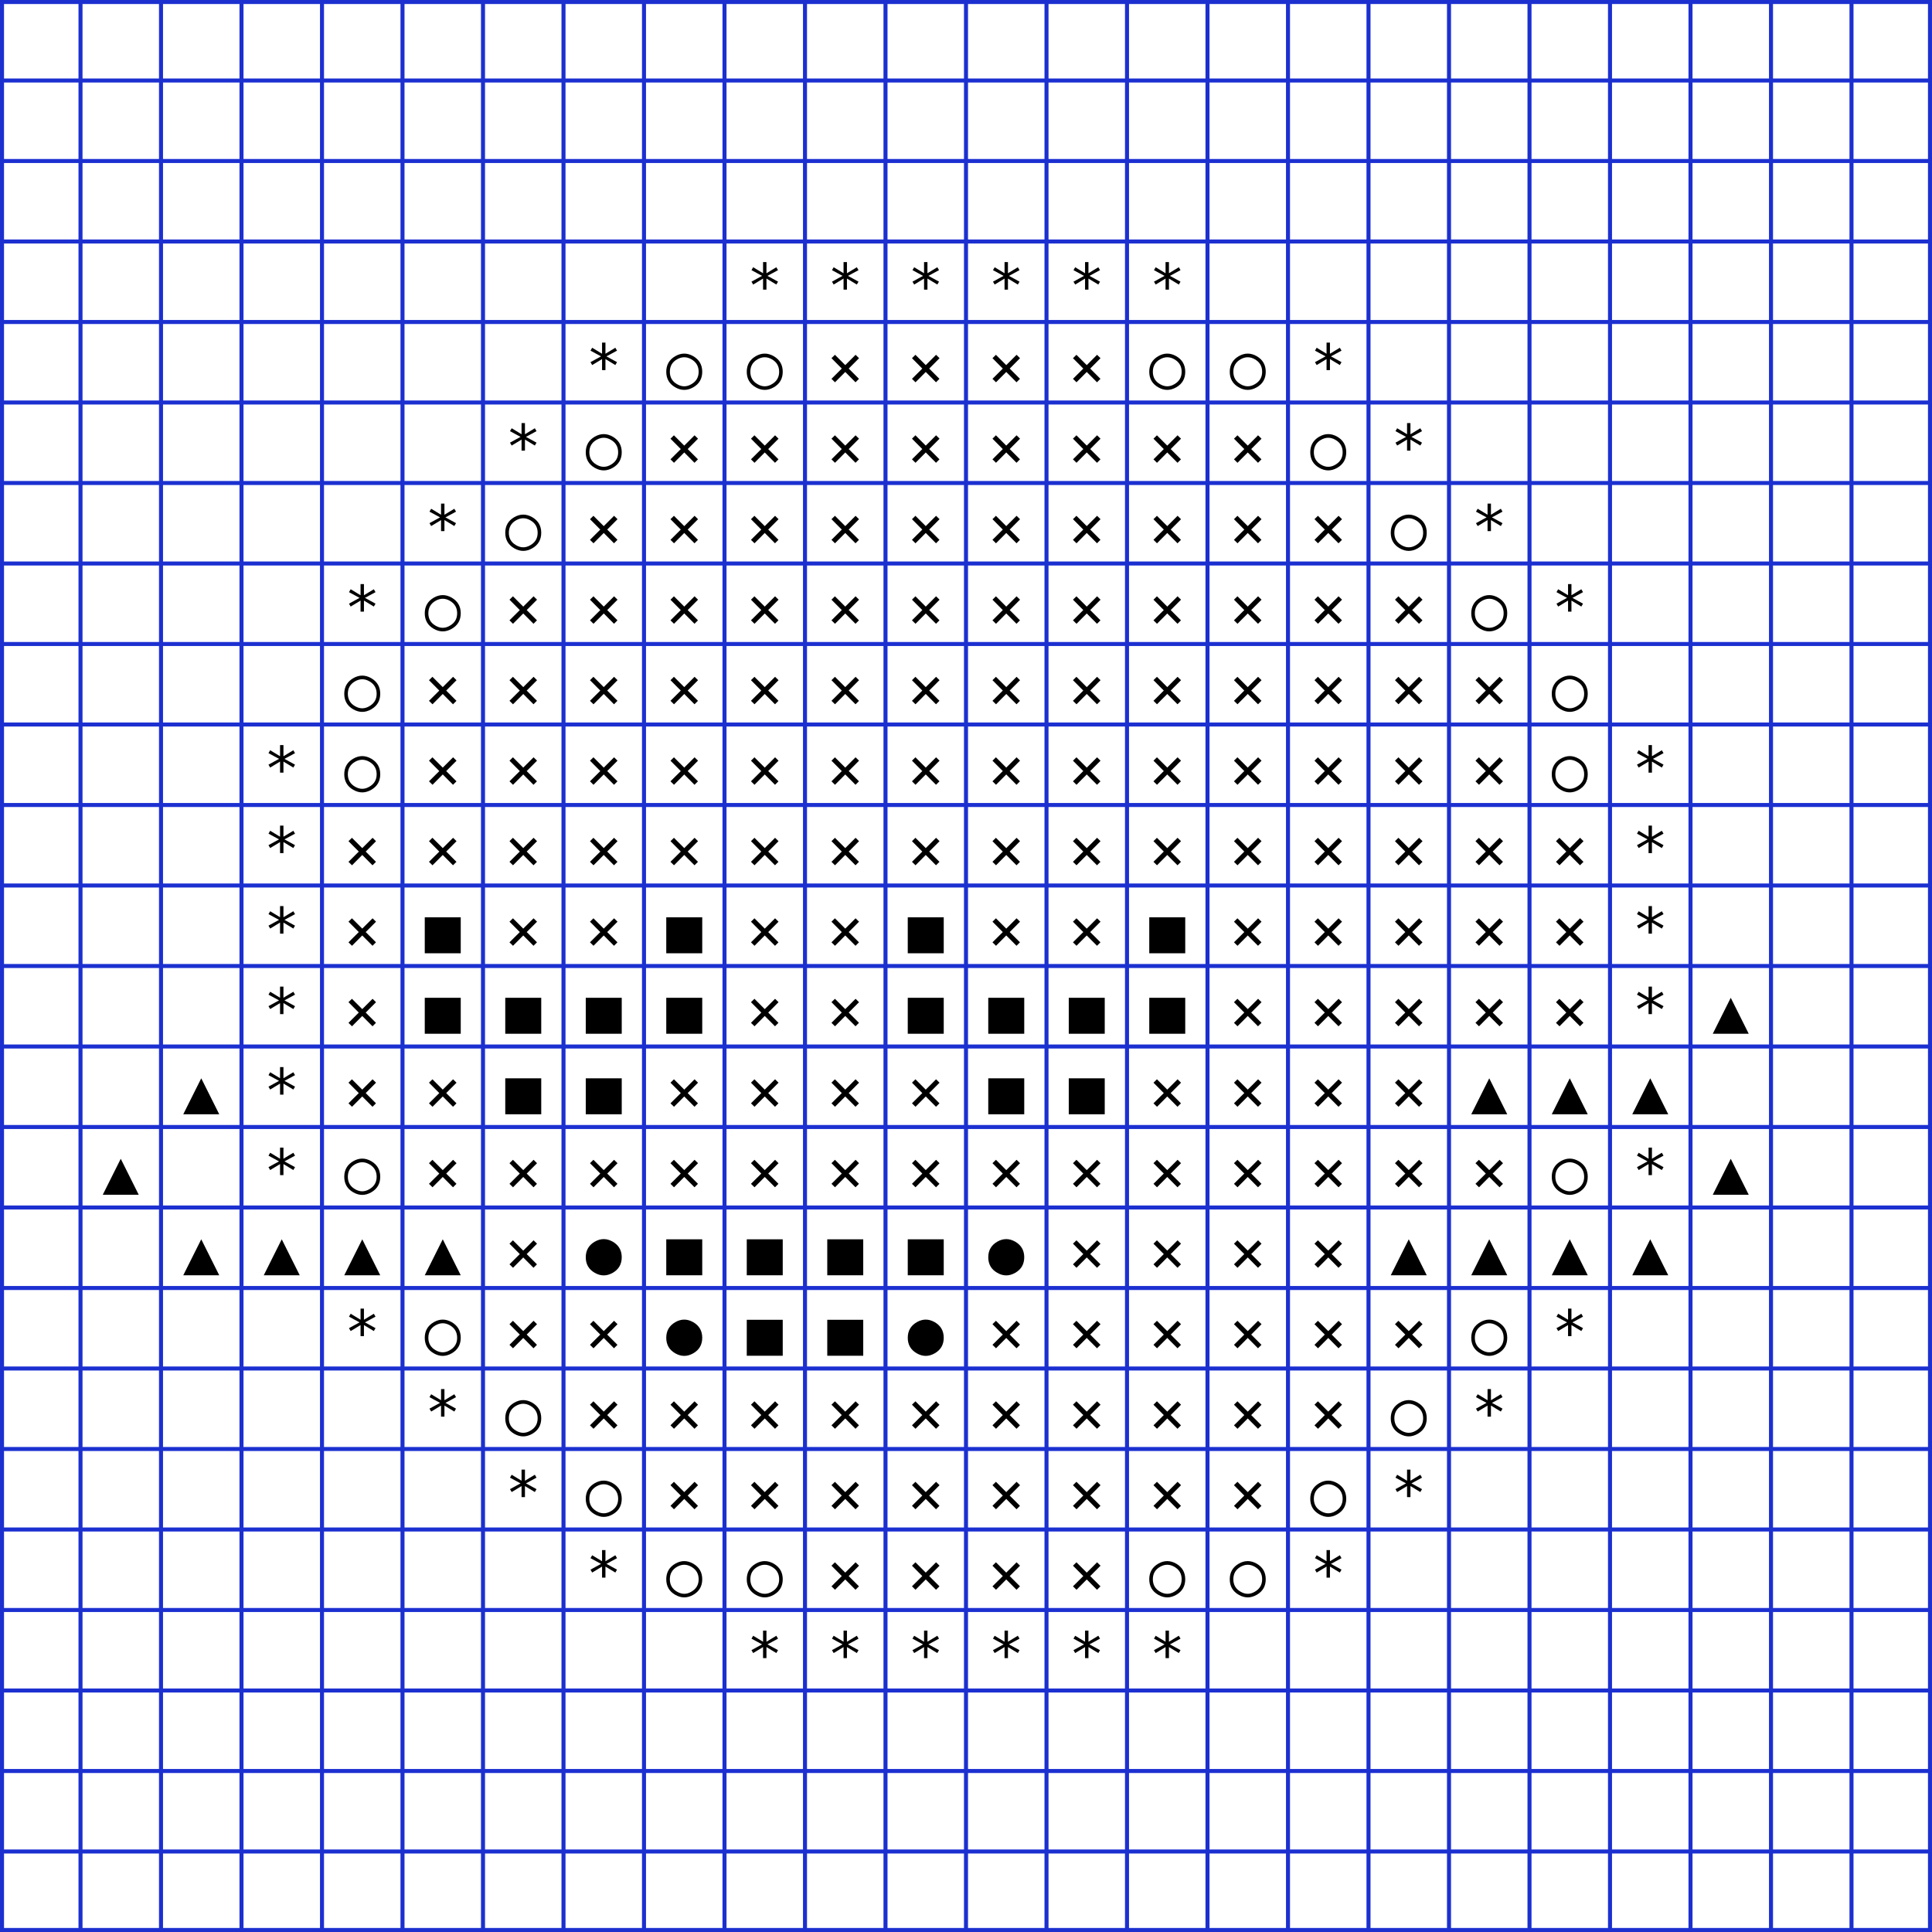
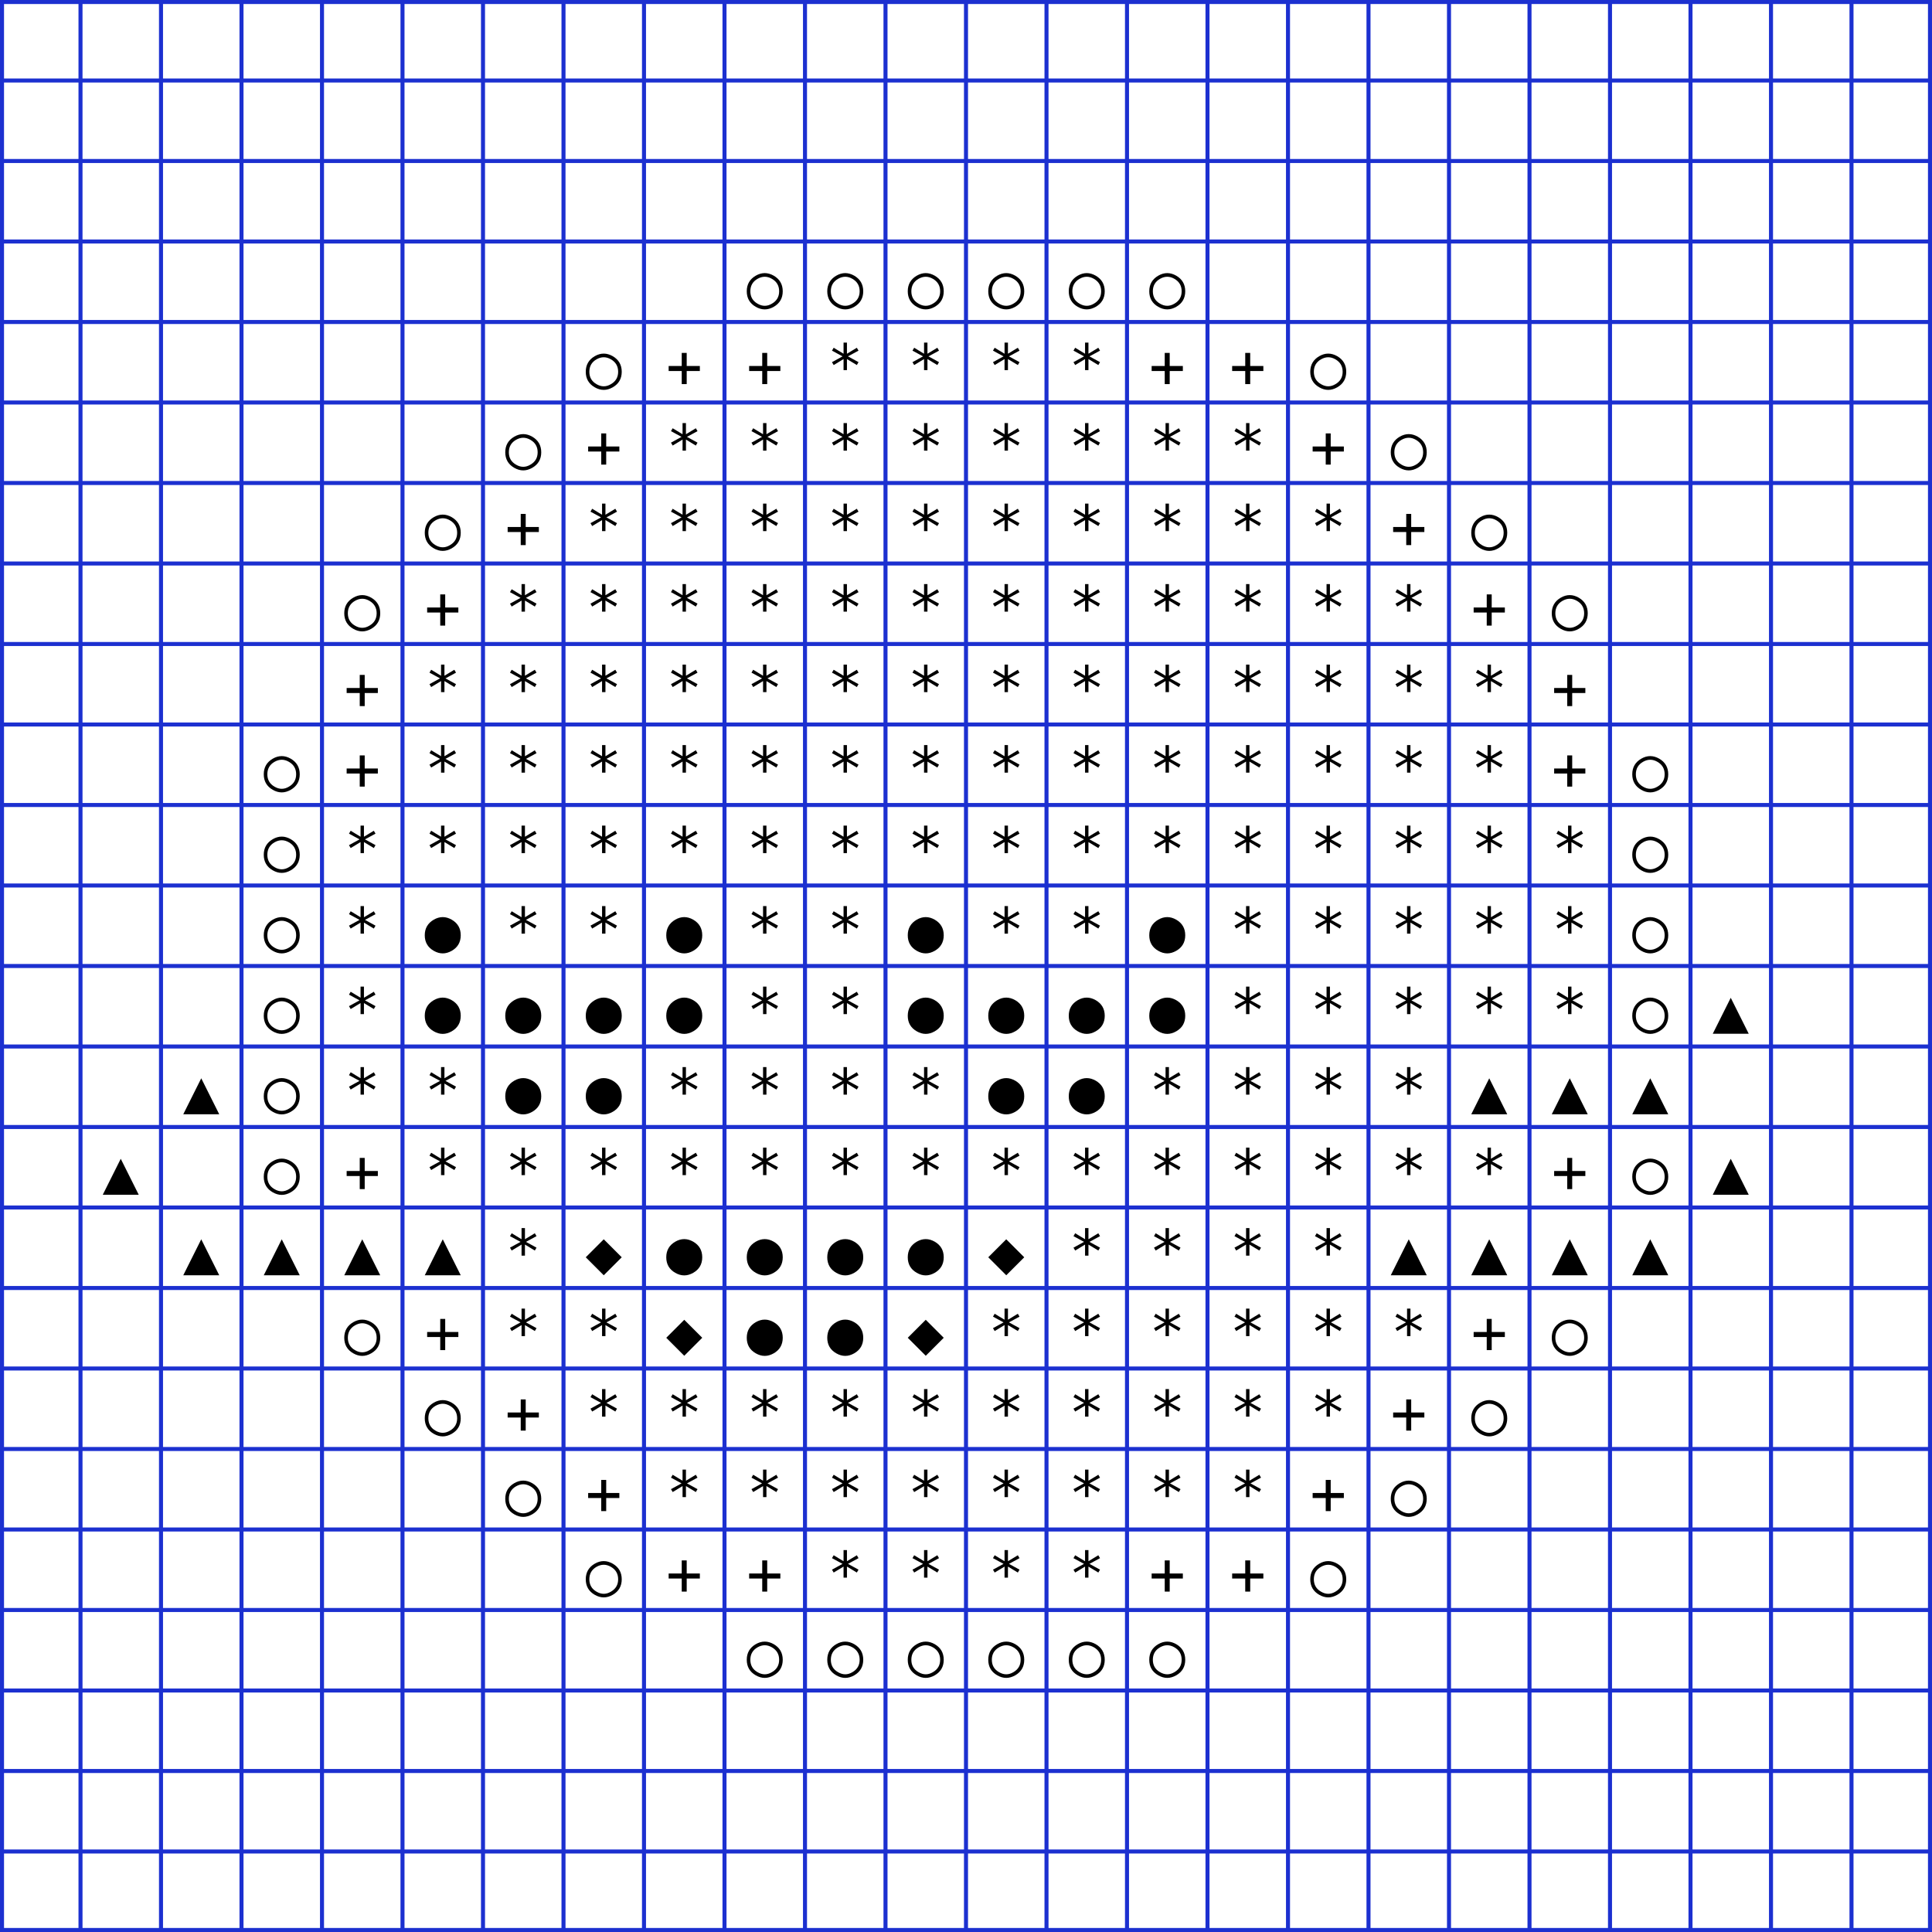
<svg xmlns="http://www.w3.org/2000/svg" width="480" height="480">
  <defs>
    <style>
+       .pixel { shape-rendering: pixelated; }
+       .stitch { fill: currentColor; }
      .symbol { font-family: monospace; font-size: 15px; text-anchor: middle; dominant-baseline: middle; }
    </style>
  </defs>
-   <text x="190" y="72" fill="#000000" class="symbol">*</text>
-   <text x="210" y="72" fill="#000000" class="symbol">*</text>
-   <text x="230" y="72" fill="#000000" class="symbol">*</text>
-   <text x="250" y="72" fill="#000000" class="symbol">*</text>
-   <text x="270" y="72" fill="#000000" class="symbol">*</text>
-   <text x="290" y="72" fill="#000000" class="symbol">*</text>
-   <text x="150" y="92" fill="#000000" class="symbol">*</text>
-   <text x="170" y="92" fill="#000000" class="symbol">○</text>
-   <text x="190" y="92" fill="#000000" class="symbol">○</text>
-   <text x="210" y="92" fill="#000000" class="symbol">×</text>
-   <text x="230" y="92" fill="#000000" class="symbol">×</text>
-   <text x="250" y="92" fill="#000000" class="symbol">×</text>
-   <text x="270" y="92" fill="#000000" class="symbol">×</text>
-   <text x="290" y="92" fill="#000000" class="symbol">○</text>
-   <text x="310" y="92" fill="#000000" class="symbol">○</text>
-   <text x="330" y="92" fill="#000000" class="symbol">*</text>
-   <text x="130" y="112" fill="#000000" class="symbol">*</text>
-   <text x="150" y="112" fill="#000000" class="symbol">○</text>
-   <text x="170" y="112" fill="#000000" class="symbol">×</text>
-   <text x="190" y="112" fill="#000000" class="symbol">×</text>
-   <text x="210" y="112" fill="#000000" class="symbol">×</text>
-   <text x="230" y="112" fill="#000000" class="symbol">×</text>
-   <text x="250" y="112" fill="#000000" class="symbol">×</text>
-   <text x="270" y="112" fill="#000000" class="symbol">×</text>
-   <text x="290" y="112" fill="#000000" class="symbol">×</text>
-   <text x="310" y="112" fill="#000000" class="symbol">×</text>
-   <text x="330" y="112" fill="#000000" class="symbol">○</text>
-   <text x="350" y="112" fill="#000000" class="symbol">*</text>
-   <text x="110" y="132" fill="#000000" class="symbol">*</text>
-   <text x="130" y="132" fill="#000000" class="symbol">○</text>
-   <text x="150" y="132" fill="#000000" class="symbol">×</text>
-   <text x="170" y="132" fill="#000000" class="symbol">×</text>
-   <text x="190" y="132" fill="#000000" class="symbol">×</text>
-   <text x="210" y="132" fill="#000000" class="symbol">×</text>
-   <text x="230" y="132" fill="#000000" class="symbol">×</text>
-   <text x="250" y="132" fill="#000000" class="symbol">×</text>
-   <text x="270" y="132" fill="#000000" class="symbol">×</text>
-   <text x="290" y="132" fill="#000000" class="symbol">×</text>
-   <text x="310" y="132" fill="#000000" class="symbol">×</text>
-   <text x="330" y="132" fill="#000000" class="symbol">×</text>
-   <text x="350" y="132" fill="#000000" class="symbol">○</text>
-   <text x="370" y="132" fill="#000000" class="symbol">*</text>
-   <text x="90" y="152" fill="#000000" class="symbol">*</text>
-   <text x="110" y="152" fill="#000000" class="symbol">○</text>
-   <text x="130" y="152" fill="#000000" class="symbol">×</text>
-   <text x="150" y="152" fill="#000000" class="symbol">×</text>
-   <text x="170" y="152" fill="#000000" class="symbol">×</text>
-   <text x="190" y="152" fill="#000000" class="symbol">×</text>
-   <text x="210" y="152" fill="#000000" class="symbol">×</text>
-   <text x="230" y="152" fill="#000000" class="symbol">×</text>
-   <text x="250" y="152" fill="#000000" class="symbol">×</text>
-   <text x="270" y="152" fill="#000000" class="symbol">×</text>
-   <text x="290" y="152" fill="#000000" class="symbol">×</text>
-   <text x="310" y="152" fill="#000000" class="symbol">×</text>
-   <text x="330" y="152" fill="#000000" class="symbol">×</text>
-   <text x="350" y="152" fill="#000000" class="symbol">×</text>
-   <text x="370" y="152" fill="#000000" class="symbol">○</text>
-   <text x="390" y="152" fill="#000000" class="symbol">*</text>
-   <text x="90" y="172" fill="#000000" class="symbol">○</text>
-   <text x="110" y="172" fill="#000000" class="symbol">×</text>
-   <text x="130" y="172" fill="#000000" class="symbol">×</text>
-   <text x="150" y="172" fill="#000000" class="symbol">×</text>
-   <text x="170" y="172" fill="#000000" class="symbol">×</text>
-   <text x="190" y="172" fill="#000000" class="symbol">×</text>
-   <text x="210" y="172" fill="#000000" class="symbol">×</text>
-   <text x="230" y="172" fill="#000000" class="symbol">×</text>
-   <text x="250" y="172" fill="#000000" class="symbol">×</text>
-   <text x="270" y="172" fill="#000000" class="symbol">×</text>
-   <text x="290" y="172" fill="#000000" class="symbol">×</text>
-   <text x="310" y="172" fill="#000000" class="symbol">×</text>
-   <text x="330" y="172" fill="#000000" class="symbol">×</text>
-   <text x="350" y="172" fill="#000000" class="symbol">×</text>
-   <text x="370" y="172" fill="#000000" class="symbol">×</text>
-   <text x="390" y="172" fill="#000000" class="symbol">○</text>
-   <text x="70" y="192" fill="#000000" class="symbol">*</text>
-   <text x="90" y="192" fill="#000000" class="symbol">○</text>
-   <text x="110" y="192" fill="#000000" class="symbol">×</text>
-   <text x="130" y="192" fill="#000000" class="symbol">×</text>
-   <text x="150" y="192" fill="#000000" class="symbol">×</text>
-   <text x="170" y="192" fill="#000000" class="symbol">×</text>
-   <text x="190" y="192" fill="#000000" class="symbol">×</text>
-   <text x="210" y="192" fill="#000000" class="symbol">×</text>
-   <text x="230" y="192" fill="#000000" class="symbol">×</text>
-   <text x="250" y="192" fill="#000000" class="symbol">×</text>
-   <text x="270" y="192" fill="#000000" class="symbol">×</text>
-   <text x="290" y="192" fill="#000000" class="symbol">×</text>
-   <text x="310" y="192" fill="#000000" class="symbol">×</text>
-   <text x="330" y="192" fill="#000000" class="symbol">×</text>
-   <text x="350" y="192" fill="#000000" class="symbol">×</text>
-   <text x="370" y="192" fill="#000000" class="symbol">×</text>
-   <text x="390" y="192" fill="#000000" class="symbol">○</text>
-   <text x="410" y="192" fill="#000000" class="symbol">*</text>
-   <text x="70" y="212" fill="#000000" class="symbol">*</text>
-   <text x="90" y="212" fill="#000000" class="symbol">×</text>
-   <text x="110" y="212" fill="#000000" class="symbol">×</text>
-   <text x="130" y="212" fill="#000000" class="symbol">×</text>
-   <text x="150" y="212" fill="#000000" class="symbol">×</text>
-   <text x="170" y="212" fill="#000000" class="symbol">×</text>
-   <text x="190" y="212" fill="#000000" class="symbol">×</text>
-   <text x="210" y="212" fill="#000000" class="symbol">×</text>
-   <text x="230" y="212" fill="#000000" class="symbol">×</text>
-   <text x="250" y="212" fill="#000000" class="symbol">×</text>
-   <text x="270" y="212" fill="#000000" class="symbol">×</text>
-   <text x="290" y="212" fill="#000000" class="symbol">×</text>
-   <text x="310" y="212" fill="#000000" class="symbol">×</text>
-   <text x="330" y="212" fill="#000000" class="symbol">×</text>
-   <text x="350" y="212" fill="#000000" class="symbol">×</text>
-   <text x="370" y="212" fill="#000000" class="symbol">×</text>
-   <text x="390" y="212" fill="#000000" class="symbol">×</text>
-   <text x="410" y="212" fill="#000000" class="symbol">*</text>
-   <text x="70" y="232" fill="#000000" class="symbol">*</text>
-   <text x="90" y="232" fill="#000000" class="symbol">×</text>
-   <text x="110" y="232" fill="#000000" class="symbol">■</text>
-   <text x="130" y="232" fill="#000000" class="symbol">×</text>
-   <text x="150" y="232" fill="#000000" class="symbol">×</text>
-   <text x="170" y="232" fill="#000000" class="symbol">■</text>
-   <text x="190" y="232" fill="#000000" class="symbol">×</text>
-   <text x="210" y="232" fill="#000000" class="symbol">×</text>
-   <text x="230" y="232" fill="#000000" class="symbol">■</text>
-   <text x="250" y="232" fill="#000000" class="symbol">×</text>
-   <text x="270" y="232" fill="#000000" class="symbol">×</text>
-   <text x="290" y="232" fill="#000000" class="symbol">■</text>
-   <text x="310" y="232" fill="#000000" class="symbol">×</text>
-   <text x="330" y="232" fill="#000000" class="symbol">×</text>
-   <text x="350" y="232" fill="#000000" class="symbol">×</text>
-   <text x="370" y="232" fill="#000000" class="symbol">×</text>
-   <text x="390" y="232" fill="#000000" class="symbol">×</text>
-   <text x="410" y="232" fill="#000000" class="symbol">*</text>
-   <text x="70" y="252" fill="#000000" class="symbol">*</text>
-   <text x="90" y="252" fill="#000000" class="symbol">×</text>
-   <text x="110" y="252" fill="#000000" class="symbol">■</text>
-   <text x="130" y="252" fill="#000000" class="symbol">■</text>
-   <text x="150" y="252" fill="#000000" class="symbol">■</text>
-   <text x="170" y="252" fill="#000000" class="symbol">■</text>
-   <text x="190" y="252" fill="#000000" class="symbol">×</text>
-   <text x="210" y="252" fill="#000000" class="symbol">×</text>
-   <text x="230" y="252" fill="#000000" class="symbol">■</text>
-   <text x="250" y="252" fill="#000000" class="symbol">■</text>
-   <text x="270" y="252" fill="#000000" class="symbol">■</text>
-   <text x="290" y="252" fill="#000000" class="symbol">■</text>
-   <text x="310" y="252" fill="#000000" class="symbol">×</text>
-   <text x="330" y="252" fill="#000000" class="symbol">×</text>
-   <text x="350" y="252" fill="#000000" class="symbol">×</text>
-   <text x="370" y="252" fill="#000000" class="symbol">×</text>
-   <text x="390" y="252" fill="#000000" class="symbol">×</text>
-   <text x="410" y="252" fill="#000000" class="symbol">*</text>
+   <text x="190" y="72" fill="#000000" class="symbol">○</text>
+   <text x="210" y="72" fill="#000000" class="symbol">○</text>
+   <text x="230" y="72" fill="#000000" class="symbol">○</text>
+   <text x="250" y="72" fill="#000000" class="symbol">○</text>
+   <text x="270" y="72" fill="#000000" class="symbol">○</text>
+   <text x="290" y="72" fill="#000000" class="symbol">○</text>
+   <text x="150" y="92" fill="#000000" class="symbol">○</text>
+   <text x="170" y="92" fill="#000000" class="symbol">+</text>
+   <text x="190" y="92" fill="#000000" class="symbol">+</text>
+   <text x="210" y="92" fill="#000000" class="symbol">*</text>
+   <text x="230" y="92" fill="#000000" class="symbol">*</text>
+   <text x="250" y="92" fill="#000000" class="symbol">*</text>
+   <text x="270" y="92" fill="#000000" class="symbol">*</text>
+   <text x="290" y="92" fill="#000000" class="symbol">+</text>
+   <text x="310" y="92" fill="#000000" class="symbol">+</text>
+   <text x="330" y="92" fill="#000000" class="symbol">○</text>
+   <text x="130" y="112" fill="#000000" class="symbol">○</text>
+   <text x="150" y="112" fill="#000000" class="symbol">+</text>
+   <text x="170" y="112" fill="#000000" class="symbol">*</text>
+   <text x="190" y="112" fill="#000000" class="symbol">*</text>
+   <text x="210" y="112" fill="#000000" class="symbol">*</text>
+   <text x="230" y="112" fill="#000000" class="symbol">*</text>
+   <text x="250" y="112" fill="#000000" class="symbol">*</text>
+   <text x="270" y="112" fill="#000000" class="symbol">*</text>
+   <text x="290" y="112" fill="#000000" class="symbol">*</text>
+   <text x="310" y="112" fill="#000000" class="symbol">*</text>
+   <text x="330" y="112" fill="#000000" class="symbol">+</text>
+   <text x="350" y="112" fill="#000000" class="symbol">○</text>
+   <text x="110" y="132" fill="#000000" class="symbol">○</text>
+   <text x="130" y="132" fill="#000000" class="symbol">+</text>
+   <text x="150" y="132" fill="#000000" class="symbol">*</text>
+   <text x="170" y="132" fill="#000000" class="symbol">*</text>
+   <text x="190" y="132" fill="#000000" class="symbol">*</text>
+   <text x="210" y="132" fill="#000000" class="symbol">*</text>
+   <text x="230" y="132" fill="#000000" class="symbol">*</text>
+   <text x="250" y="132" fill="#000000" class="symbol">*</text>
+   <text x="270" y="132" fill="#000000" class="symbol">*</text>
+   <text x="290" y="132" fill="#000000" class="symbol">*</text>
+   <text x="310" y="132" fill="#000000" class="symbol">*</text>
+   <text x="330" y="132" fill="#000000" class="symbol">*</text>
+   <text x="350" y="132" fill="#000000" class="symbol">+</text>
+   <text x="370" y="132" fill="#000000" class="symbol">○</text>
+   <text x="90" y="152" fill="#000000" class="symbol">○</text>
+   <text x="110" y="152" fill="#000000" class="symbol">+</text>
+   <text x="130" y="152" fill="#000000" class="symbol">*</text>
+   <text x="150" y="152" fill="#000000" class="symbol">*</text>
+   <text x="170" y="152" fill="#000000" class="symbol">*</text>
+   <text x="190" y="152" fill="#000000" class="symbol">*</text>
+   <text x="210" y="152" fill="#000000" class="symbol">*</text>
+   <text x="230" y="152" fill="#000000" class="symbol">*</text>
+   <text x="250" y="152" fill="#000000" class="symbol">*</text>
+   <text x="270" y="152" fill="#000000" class="symbol">*</text>
+   <text x="290" y="152" fill="#000000" class="symbol">*</text>
+   <text x="310" y="152" fill="#000000" class="symbol">*</text>
+   <text x="330" y="152" fill="#000000" class="symbol">*</text>
+   <text x="350" y="152" fill="#000000" class="symbol">*</text>
+   <text x="370" y="152" fill="#000000" class="symbol">+</text>
+   <text x="390" y="152" fill="#000000" class="symbol">○</text>
+   <text x="90" y="172" fill="#000000" class="symbol">+</text>
+   <text x="110" y="172" fill="#000000" class="symbol">*</text>
+   <text x="130" y="172" fill="#000000" class="symbol">*</text>
+   <text x="150" y="172" fill="#000000" class="symbol">*</text>
+   <text x="170" y="172" fill="#000000" class="symbol">*</text>
+   <text x="190" y="172" fill="#000000" class="symbol">*</text>
+   <text x="210" y="172" fill="#000000" class="symbol">*</text>
+   <text x="230" y="172" fill="#000000" class="symbol">*</text>
+   <text x="250" y="172" fill="#000000" class="symbol">*</text>
+   <text x="270" y="172" fill="#000000" class="symbol">*</text>
+   <text x="290" y="172" fill="#000000" class="symbol">*</text>
+   <text x="310" y="172" fill="#000000" class="symbol">*</text>
+   <text x="330" y="172" fill="#000000" class="symbol">*</text>
+   <text x="350" y="172" fill="#000000" class="symbol">*</text>
+   <text x="370" y="172" fill="#000000" class="symbol">*</text>
+   <text x="390" y="172" fill="#000000" class="symbol">+</text>
+   <text x="70" y="192" fill="#000000" class="symbol">○</text>
+   <text x="90" y="192" fill="#000000" class="symbol">+</text>
+   <text x="110" y="192" fill="#000000" class="symbol">*</text>
+   <text x="130" y="192" fill="#000000" class="symbol">*</text>
+   <text x="150" y="192" fill="#000000" class="symbol">*</text>
+   <text x="170" y="192" fill="#000000" class="symbol">*</text>
+   <text x="190" y="192" fill="#000000" class="symbol">*</text>
+   <text x="210" y="192" fill="#000000" class="symbol">*</text>
+   <text x="230" y="192" fill="#000000" class="symbol">*</text>
+   <text x="250" y="192" fill="#000000" class="symbol">*</text>
+   <text x="270" y="192" fill="#000000" class="symbol">*</text>
+   <text x="290" y="192" fill="#000000" class="symbol">*</text>
+   <text x="310" y="192" fill="#000000" class="symbol">*</text>
+   <text x="330" y="192" fill="#000000" class="symbol">*</text>
+   <text x="350" y="192" fill="#000000" class="symbol">*</text>
+   <text x="370" y="192" fill="#000000" class="symbol">*</text>
+   <text x="390" y="192" fill="#000000" class="symbol">+</text>
+   <text x="410" y="192" fill="#000000" class="symbol">○</text>
+   <text x="70" y="212" fill="#000000" class="symbol">○</text>
+   <text x="90" y="212" fill="#000000" class="symbol">*</text>
+   <text x="110" y="212" fill="#000000" class="symbol">*</text>
+   <text x="130" y="212" fill="#000000" class="symbol">*</text>
+   <text x="150" y="212" fill="#000000" class="symbol">*</text>
+   <text x="170" y="212" fill="#000000" class="symbol">*</text>
+   <text x="190" y="212" fill="#000000" class="symbol">*</text>
+   <text x="210" y="212" fill="#000000" class="symbol">*</text>
+   <text x="230" y="212" fill="#000000" class="symbol">*</text>
+   <text x="250" y="212" fill="#000000" class="symbol">*</text>
+   <text x="270" y="212" fill="#000000" class="symbol">*</text>
+   <text x="290" y="212" fill="#000000" class="symbol">*</text>
+   <text x="310" y="212" fill="#000000" class="symbol">*</text>
+   <text x="330" y="212" fill="#000000" class="symbol">*</text>
+   <text x="350" y="212" fill="#000000" class="symbol">*</text>
+   <text x="370" y="212" fill="#000000" class="symbol">*</text>
+   <text x="390" y="212" fill="#000000" class="symbol">*</text>
+   <text x="410" y="212" fill="#000000" class="symbol">○</text>
+   <text x="70" y="232" fill="#000000" class="symbol">○</text>
+   <text x="90" y="232" fill="#000000" class="symbol">*</text>
+   <text x="110" y="232" fill="#000000" class="symbol">●</text>
+   <text x="130" y="232" fill="#000000" class="symbol">*</text>
+   <text x="150" y="232" fill="#000000" class="symbol">*</text>
+   <text x="170" y="232" fill="#000000" class="symbol">●</text>
+   <text x="190" y="232" fill="#000000" class="symbol">*</text>
+   <text x="210" y="232" fill="#000000" class="symbol">*</text>
+   <text x="230" y="232" fill="#000000" class="symbol">●</text>
+   <text x="250" y="232" fill="#000000" class="symbol">*</text>
+   <text x="270" y="232" fill="#000000" class="symbol">*</text>
+   <text x="290" y="232" fill="#000000" class="symbol">●</text>
+   <text x="310" y="232" fill="#000000" class="symbol">*</text>
+   <text x="330" y="232" fill="#000000" class="symbol">*</text>
+   <text x="350" y="232" fill="#000000" class="symbol">*</text>
+   <text x="370" y="232" fill="#000000" class="symbol">*</text>
+   <text x="390" y="232" fill="#000000" class="symbol">*</text>
+   <text x="410" y="232" fill="#000000" class="symbol">○</text>
+   <text x="70" y="252" fill="#000000" class="symbol">○</text>
+   <text x="90" y="252" fill="#000000" class="symbol">*</text>
+   <text x="110" y="252" fill="#000000" class="symbol">●</text>
+   <text x="130" y="252" fill="#000000" class="symbol">●</text>
+   <text x="150" y="252" fill="#000000" class="symbol">●</text>
+   <text x="170" y="252" fill="#000000" class="symbol">●</text>
+   <text x="190" y="252" fill="#000000" class="symbol">*</text>
+   <text x="210" y="252" fill="#000000" class="symbol">*</text>
+   <text x="230" y="252" fill="#000000" class="symbol">●</text>
+   <text x="250" y="252" fill="#000000" class="symbol">●</text>
+   <text x="270" y="252" fill="#000000" class="symbol">●</text>
+   <text x="290" y="252" fill="#000000" class="symbol">●</text>
+   <text x="310" y="252" fill="#000000" class="symbol">*</text>
+   <text x="330" y="252" fill="#000000" class="symbol">*</text>
+   <text x="350" y="252" fill="#000000" class="symbol">*</text>
+   <text x="370" y="252" fill="#000000" class="symbol">*</text>
+   <text x="390" y="252" fill="#000000" class="symbol">*</text>
+   <text x="410" y="252" fill="#000000" class="symbol">○</text>
  <text x="430" y="252" fill="#000000" class="symbol">▲</text>
  <text x="50" y="272" fill="#000000" class="symbol">▲</text>
-   <text x="70" y="272" fill="#000000" class="symbol">*</text>
-   <text x="90" y="272" fill="#000000" class="symbol">×</text>
-   <text x="110" y="272" fill="#000000" class="symbol">×</text>
-   <text x="130" y="272" fill="#000000" class="symbol">■</text>
-   <text x="150" y="272" fill="#000000" class="symbol">■</text>
-   <text x="170" y="272" fill="#000000" class="symbol">×</text>
-   <text x="190" y="272" fill="#000000" class="symbol">×</text>
-   <text x="210" y="272" fill="#000000" class="symbol">×</text>
-   <text x="230" y="272" fill="#000000" class="symbol">×</text>
-   <text x="250" y="272" fill="#000000" class="symbol">■</text>
-   <text x="270" y="272" fill="#000000" class="symbol">■</text>
-   <text x="290" y="272" fill="#000000" class="symbol">×</text>
-   <text x="310" y="272" fill="#000000" class="symbol">×</text>
-   <text x="330" y="272" fill="#000000" class="symbol">×</text>
-   <text x="350" y="272" fill="#000000" class="symbol">×</text>
+   <text x="70" y="272" fill="#000000" class="symbol">○</text>
+   <text x="90" y="272" fill="#000000" class="symbol">*</text>
+   <text x="110" y="272" fill="#000000" class="symbol">*</text>
+   <text x="130" y="272" fill="#000000" class="symbol">●</text>
+   <text x="150" y="272" fill="#000000" class="symbol">●</text>
+   <text x="170" y="272" fill="#000000" class="symbol">*</text>
+   <text x="190" y="272" fill="#000000" class="symbol">*</text>
+   <text x="210" y="272" fill="#000000" class="symbol">*</text>
+   <text x="230" y="272" fill="#000000" class="symbol">*</text>
+   <text x="250" y="272" fill="#000000" class="symbol">●</text>
+   <text x="270" y="272" fill="#000000" class="symbol">●</text>
+   <text x="290" y="272" fill="#000000" class="symbol">*</text>
+   <text x="310" y="272" fill="#000000" class="symbol">*</text>
+   <text x="330" y="272" fill="#000000" class="symbol">*</text>
+   <text x="350" y="272" fill="#000000" class="symbol">*</text>
  <text x="370" y="272" fill="#000000" class="symbol">▲</text>
  <text x="390" y="272" fill="#000000" class="symbol">▲</text>
  <text x="410" y="272" fill="#000000" class="symbol">▲</text>
  <text x="30" y="292" fill="#000000" class="symbol">▲</text>
-   <text x="70" y="292" fill="#000000" class="symbol">*</text>
-   <text x="90" y="292" fill="#000000" class="symbol">○</text>
-   <text x="110" y="292" fill="#000000" class="symbol">×</text>
-   <text x="130" y="292" fill="#000000" class="symbol">×</text>
-   <text x="150" y="292" fill="#000000" class="symbol">×</text>
-   <text x="170" y="292" fill="#000000" class="symbol">×</text>
-   <text x="190" y="292" fill="#000000" class="symbol">×</text>
-   <text x="210" y="292" fill="#000000" class="symbol">×</text>
-   <text x="230" y="292" fill="#000000" class="symbol">×</text>
-   <text x="250" y="292" fill="#000000" class="symbol">×</text>
-   <text x="270" y="292" fill="#000000" class="symbol">×</text>
-   <text x="290" y="292" fill="#000000" class="symbol">×</text>
-   <text x="310" y="292" fill="#000000" class="symbol">×</text>
-   <text x="330" y="292" fill="#000000" class="symbol">×</text>
-   <text x="350" y="292" fill="#000000" class="symbol">×</text>
-   <text x="370" y="292" fill="#000000" class="symbol">×</text>
-   <text x="390" y="292" fill="#000000" class="symbol">○</text>
-   <text x="410" y="292" fill="#000000" class="symbol">*</text>
+   <text x="70" y="292" fill="#000000" class="symbol">○</text>
+   <text x="90" y="292" fill="#000000" class="symbol">+</text>
+   <text x="110" y="292" fill="#000000" class="symbol">*</text>
+   <text x="130" y="292" fill="#000000" class="symbol">*</text>
+   <text x="150" y="292" fill="#000000" class="symbol">*</text>
+   <text x="170" y="292" fill="#000000" class="symbol">*</text>
+   <text x="190" y="292" fill="#000000" class="symbol">*</text>
+   <text x="210" y="292" fill="#000000" class="symbol">*</text>
+   <text x="230" y="292" fill="#000000" class="symbol">*</text>
+   <text x="250" y="292" fill="#000000" class="symbol">*</text>
+   <text x="270" y="292" fill="#000000" class="symbol">*</text>
+   <text x="290" y="292" fill="#000000" class="symbol">*</text>
+   <text x="310" y="292" fill="#000000" class="symbol">*</text>
+   <text x="330" y="292" fill="#000000" class="symbol">*</text>
+   <text x="350" y="292" fill="#000000" class="symbol">*</text>
+   <text x="370" y="292" fill="#000000" class="symbol">*</text>
+   <text x="390" y="292" fill="#000000" class="symbol">+</text>
+   <text x="410" y="292" fill="#000000" class="symbol">○</text>
  <text x="430" y="292" fill="#000000" class="symbol">▲</text>
  <text x="50" y="312" fill="#000000" class="symbol">▲</text>
  <text x="70" y="312" fill="#000000" class="symbol">▲</text>
  <text x="90" y="312" fill="#000000" class="symbol">▲</text>
  <text x="110" y="312" fill="#000000" class="symbol">▲</text>
-   <text x="130" y="312" fill="#000000" class="symbol">×</text>
-   <text x="150" y="312" fill="#000000" class="symbol">●</text>
-   <text x="170" y="312" fill="#000000" class="symbol">■</text>
-   <text x="190" y="312" fill="#000000" class="symbol">■</text>
-   <text x="210" y="312" fill="#000000" class="symbol">■</text>
-   <text x="230" y="312" fill="#000000" class="symbol">■</text>
-   <text x="250" y="312" fill="#000000" class="symbol">●</text>
-   <text x="270" y="312" fill="#000000" class="symbol">×</text>
-   <text x="290" y="312" fill="#000000" class="symbol">×</text>
-   <text x="310" y="312" fill="#000000" class="symbol">×</text>
-   <text x="330" y="312" fill="#000000" class="symbol">×</text>
+   <text x="130" y="312" fill="#000000" class="symbol">*</text>
+   <text x="150" y="312" fill="#000000" class="symbol">◆</text>
+   <text x="170" y="312" fill="#000000" class="symbol">●</text>
+   <text x="190" y="312" fill="#000000" class="symbol">●</text>
+   <text x="210" y="312" fill="#000000" class="symbol">●</text>
+   <text x="230" y="312" fill="#000000" class="symbol">●</text>
+   <text x="250" y="312" fill="#000000" class="symbol">◆</text>
+   <text x="270" y="312" fill="#000000" class="symbol">*</text>
+   <text x="290" y="312" fill="#000000" class="symbol">*</text>
+   <text x="310" y="312" fill="#000000" class="symbol">*</text>
+   <text x="330" y="312" fill="#000000" class="symbol">*</text>
  <text x="350" y="312" fill="#000000" class="symbol">▲</text>
  <text x="370" y="312" fill="#000000" class="symbol">▲</text>
  <text x="390" y="312" fill="#000000" class="symbol">▲</text>
  <text x="410" y="312" fill="#000000" class="symbol">▲</text>
-   <text x="90" y="332" fill="#000000" class="symbol">*</text>
-   <text x="110" y="332" fill="#000000" class="symbol">○</text>
-   <text x="130" y="332" fill="#000000" class="symbol">×</text>
-   <text x="150" y="332" fill="#000000" class="symbol">×</text>
-   <text x="170" y="332" fill="#000000" class="symbol">●</text>
-   <text x="190" y="332" fill="#000000" class="symbol">■</text>
-   <text x="210" y="332" fill="#000000" class="symbol">■</text>
-   <text x="230" y="332" fill="#000000" class="symbol">●</text>
-   <text x="250" y="332" fill="#000000" class="symbol">×</text>
-   <text x="270" y="332" fill="#000000" class="symbol">×</text>
-   <text x="290" y="332" fill="#000000" class="symbol">×</text>
-   <text x="310" y="332" fill="#000000" class="symbol">×</text>
-   <text x="330" y="332" fill="#000000" class="symbol">×</text>
-   <text x="350" y="332" fill="#000000" class="symbol">×</text>
-   <text x="370" y="332" fill="#000000" class="symbol">○</text>
-   <text x="390" y="332" fill="#000000" class="symbol">*</text>
-   <text x="110" y="352" fill="#000000" class="symbol">*</text>
-   <text x="130" y="352" fill="#000000" class="symbol">○</text>
-   <text x="150" y="352" fill="#000000" class="symbol">×</text>
-   <text x="170" y="352" fill="#000000" class="symbol">×</text>
-   <text x="190" y="352" fill="#000000" class="symbol">×</text>
-   <text x="210" y="352" fill="#000000" class="symbol">×</text>
-   <text x="230" y="352" fill="#000000" class="symbol">×</text>
-   <text x="250" y="352" fill="#000000" class="symbol">×</text>
-   <text x="270" y="352" fill="#000000" class="symbol">×</text>
-   <text x="290" y="352" fill="#000000" class="symbol">×</text>
-   <text x="310" y="352" fill="#000000" class="symbol">×</text>
-   <text x="330" y="352" fill="#000000" class="symbol">×</text>
-   <text x="350" y="352" fill="#000000" class="symbol">○</text>
-   <text x="370" y="352" fill="#000000" class="symbol">*</text>
-   <text x="130" y="372" fill="#000000" class="symbol">*</text>
-   <text x="150" y="372" fill="#000000" class="symbol">○</text>
-   <text x="170" y="372" fill="#000000" class="symbol">×</text>
-   <text x="190" y="372" fill="#000000" class="symbol">×</text>
-   <text x="210" y="372" fill="#000000" class="symbol">×</text>
-   <text x="230" y="372" fill="#000000" class="symbol">×</text>
-   <text x="250" y="372" fill="#000000" class="symbol">×</text>
-   <text x="270" y="372" fill="#000000" class="symbol">×</text>
-   <text x="290" y="372" fill="#000000" class="symbol">×</text>
-   <text x="310" y="372" fill="#000000" class="symbol">×</text>
-   <text x="330" y="372" fill="#000000" class="symbol">○</text>
-   <text x="350" y="372" fill="#000000" class="symbol">*</text>
-   <text x="150" y="392" fill="#000000" class="symbol">*</text>
-   <text x="170" y="392" fill="#000000" class="symbol">○</text>
-   <text x="190" y="392" fill="#000000" class="symbol">○</text>
-   <text x="210" y="392" fill="#000000" class="symbol">×</text>
-   <text x="230" y="392" fill="#000000" class="symbol">×</text>
-   <text x="250" y="392" fill="#000000" class="symbol">×</text>
-   <text x="270" y="392" fill="#000000" class="symbol">×</text>
-   <text x="290" y="392" fill="#000000" class="symbol">○</text>
-   <text x="310" y="392" fill="#000000" class="symbol">○</text>
-   <text x="330" y="392" fill="#000000" class="symbol">*</text>
-   <text x="190" y="412" fill="#000000" class="symbol">*</text>
-   <text x="210" y="412" fill="#000000" class="symbol">*</text>
-   <text x="230" y="412" fill="#000000" class="symbol">*</text>
-   <text x="250" y="412" fill="#000000" class="symbol">*</text>
-   <text x="270" y="412" fill="#000000" class="symbol">*</text>
-   <text x="290" y="412" fill="#000000" class="symbol">*</text>
+   <text x="90" y="332" fill="#000000" class="symbol">○</text>
+   <text x="110" y="332" fill="#000000" class="symbol">+</text>
+   <text x="130" y="332" fill="#000000" class="symbol">*</text>
+   <text x="150" y="332" fill="#000000" class="symbol">*</text>
+   <text x="170" y="332" fill="#000000" class="symbol">◆</text>
+   <text x="190" y="332" fill="#000000" class="symbol">●</text>
+   <text x="210" y="332" fill="#000000" class="symbol">●</text>
+   <text x="230" y="332" fill="#000000" class="symbol">◆</text>
+   <text x="250" y="332" fill="#000000" class="symbol">*</text>
+   <text x="270" y="332" fill="#000000" class="symbol">*</text>
+   <text x="290" y="332" fill="#000000" class="symbol">*</text>
+   <text x="310" y="332" fill="#000000" class="symbol">*</text>
+   <text x="330" y="332" fill="#000000" class="symbol">*</text>
+   <text x="350" y="332" fill="#000000" class="symbol">*</text>
+   <text x="370" y="332" fill="#000000" class="symbol">+</text>
+   <text x="390" y="332" fill="#000000" class="symbol">○</text>
+   <text x="110" y="352" fill="#000000" class="symbol">○</text>
+   <text x="130" y="352" fill="#000000" class="symbol">+</text>
+   <text x="150" y="352" fill="#000000" class="symbol">*</text>
+   <text x="170" y="352" fill="#000000" class="symbol">*</text>
+   <text x="190" y="352" fill="#000000" class="symbol">*</text>
+   <text x="210" y="352" fill="#000000" class="symbol">*</text>
+   <text x="230" y="352" fill="#000000" class="symbol">*</text>
+   <text x="250" y="352" fill="#000000" class="symbol">*</text>
+   <text x="270" y="352" fill="#000000" class="symbol">*</text>
+   <text x="290" y="352" fill="#000000" class="symbol">*</text>
+   <text x="310" y="352" fill="#000000" class="symbol">*</text>
+   <text x="330" y="352" fill="#000000" class="symbol">*</text>
+   <text x="350" y="352" fill="#000000" class="symbol">+</text>
+   <text x="370" y="352" fill="#000000" class="symbol">○</text>
+   <text x="130" y="372" fill="#000000" class="symbol">○</text>
+   <text x="150" y="372" fill="#000000" class="symbol">+</text>
+   <text x="170" y="372" fill="#000000" class="symbol">*</text>
+   <text x="190" y="372" fill="#000000" class="symbol">*</text>
+   <text x="210" y="372" fill="#000000" class="symbol">*</text>
+   <text x="230" y="372" fill="#000000" class="symbol">*</text>
+   <text x="250" y="372" fill="#000000" class="symbol">*</text>
+   <text x="270" y="372" fill="#000000" class="symbol">*</text>
+   <text x="290" y="372" fill="#000000" class="symbol">*</text>
+   <text x="310" y="372" fill="#000000" class="symbol">*</text>
+   <text x="330" y="372" fill="#000000" class="symbol">+</text>
+   <text x="350" y="372" fill="#000000" class="symbol">○</text>
+   <text x="150" y="392" fill="#000000" class="symbol">○</text>
+   <text x="170" y="392" fill="#000000" class="symbol">+</text>
+   <text x="190" y="392" fill="#000000" class="symbol">+</text>
+   <text x="210" y="392" fill="#000000" class="symbol">*</text>
+   <text x="230" y="392" fill="#000000" class="symbol">*</text>
+   <text x="250" y="392" fill="#000000" class="symbol">*</text>
+   <text x="270" y="392" fill="#000000" class="symbol">*</text>
+   <text x="290" y="392" fill="#000000" class="symbol">+</text>
+   <text x="310" y="392" fill="#000000" class="symbol">+</text>
+   <text x="330" y="392" fill="#000000" class="symbol">○</text>
+   <text x="190" y="412" fill="#000000" class="symbol">○</text>
+   <text x="210" y="412" fill="#000000" class="symbol">○</text>
+   <text x="230" y="412" fill="#000000" class="symbol">○</text>
+   <text x="250" y="412" fill="#000000" class="symbol">○</text>
+   <text x="270" y="412" fill="#000000" class="symbol">○</text>
+   <text x="290" y="412" fill="#000000" class="symbol">○</text>
  <line x1="0" y1="0" x2="0" y2="480" stroke="#1c30d0" stroke-width="2" />
  <line x1="20" y1="0" x2="20" y2="480" stroke="#1c30d0" stroke-width="1" />
  <line x1="40" y1="0" x2="40" y2="480" stroke="#1c30d0" stroke-width="1" />
  <line x1="60" y1="0" x2="60" y2="480" stroke="#1c30d0" stroke-width="1" />
  <line x1="80" y1="0" x2="80" y2="480" stroke="#1c30d0" stroke-width="1" />
  <line x1="100" y1="0" x2="100" y2="480" stroke="#1c30d0" stroke-width="1" />
  <line x1="120" y1="0" x2="120" y2="480" stroke="#1c30d0" stroke-width="1" />
  <line x1="140" y1="0" x2="140" y2="480" stroke="#1c30d0" stroke-width="1" />
  <line x1="160" y1="0" x2="160" y2="480" stroke="#1c30d0" stroke-width="1" />
  <line x1="180" y1="0" x2="180" y2="480" stroke="#1c30d0" stroke-width="1" />
  <line x1="200" y1="0" x2="200" y2="480" stroke="#1c30d0" stroke-width="1" />
  <line x1="220" y1="0" x2="220" y2="480" stroke="#1c30d0" stroke-width="1" />
  <line x1="240" y1="0" x2="240" y2="480" stroke="#1c30d0" stroke-width="1" />
  <line x1="260" y1="0" x2="260" y2="480" stroke="#1c30d0" stroke-width="1" />
  <line x1="280" y1="0" x2="280" y2="480" stroke="#1c30d0" stroke-width="1" />
  <line x1="300" y1="0" x2="300" y2="480" stroke="#1c30d0" stroke-width="1" />
  <line x1="320" y1="0" x2="320" y2="480" stroke="#1c30d0" stroke-width="1" />
  <line x1="340" y1="0" x2="340" y2="480" stroke="#1c30d0" stroke-width="1" />
  <line x1="360" y1="0" x2="360" y2="480" stroke="#1c30d0" stroke-width="1" />
  <line x1="380" y1="0" x2="380" y2="480" stroke="#1c30d0" stroke-width="1" />
  <line x1="400" y1="0" x2="400" y2="480" stroke="#1c30d0" stroke-width="1" />
  <line x1="420" y1="0" x2="420" y2="480" stroke="#1c30d0" stroke-width="1" />
  <line x1="440" y1="0" x2="440" y2="480" stroke="#1c30d0" stroke-width="1" />
  <line x1="460" y1="0" x2="460" y2="480" stroke="#1c30d0" stroke-width="1" />
  <line x1="480" y1="0" x2="480" y2="480" stroke="#1c30d0" stroke-width="2" />
  <line x1="0" y1="0" x2="480" y2="0" stroke="#1c30d0" stroke-width="2" />
  <line x1="0" y1="20" x2="480" y2="20" stroke="#1c30d0" stroke-width="1" />
  <line x1="0" y1="40" x2="480" y2="40" stroke="#1c30d0" stroke-width="1" />
  <line x1="0" y1="60" x2="480" y2="60" stroke="#1c30d0" stroke-width="1" />
  <line x1="0" y1="80" x2="480" y2="80" stroke="#1c30d0" stroke-width="1" />
  <line x1="0" y1="100" x2="480" y2="100" stroke="#1c30d0" stroke-width="1" />
  <line x1="0" y1="120" x2="480" y2="120" stroke="#1c30d0" stroke-width="1" />
  <line x1="0" y1="140" x2="480" y2="140" stroke="#1c30d0" stroke-width="1" />
  <line x1="0" y1="160" x2="480" y2="160" stroke="#1c30d0" stroke-width="1" />
  <line x1="0" y1="180" x2="480" y2="180" stroke="#1c30d0" stroke-width="1" />
  <line x1="0" y1="200" x2="480" y2="200" stroke="#1c30d0" stroke-width="1" />
  <line x1="0" y1="220" x2="480" y2="220" stroke="#1c30d0" stroke-width="1" />
  <line x1="0" y1="240" x2="480" y2="240" stroke="#1c30d0" stroke-width="1" />
  <line x1="0" y1="260" x2="480" y2="260" stroke="#1c30d0" stroke-width="1" />
  <line x1="0" y1="280" x2="480" y2="280" stroke="#1c30d0" stroke-width="1" />
  <line x1="0" y1="300" x2="480" y2="300" stroke="#1c30d0" stroke-width="1" />
  <line x1="0" y1="320" x2="480" y2="320" stroke="#1c30d0" stroke-width="1" />
  <line x1="0" y1="340" x2="480" y2="340" stroke="#1c30d0" stroke-width="1" />
  <line x1="0" y1="360" x2="480" y2="360" stroke="#1c30d0" stroke-width="1" />
  <line x1="0" y1="380" x2="480" y2="380" stroke="#1c30d0" stroke-width="1" />
  <line x1="0" y1="400" x2="480" y2="400" stroke="#1c30d0" stroke-width="1" />
  <line x1="0" y1="420" x2="480" y2="420" stroke="#1c30d0" stroke-width="1" />
  <line x1="0" y1="440" x2="480" y2="440" stroke="#1c30d0" stroke-width="1" />
  <line x1="0" y1="460" x2="480" y2="460" stroke="#1c30d0" stroke-width="1" />
  <line x1="0" y1="480" x2="480" y2="480" stroke="#1c30d0" stroke-width="2" />
</svg>
